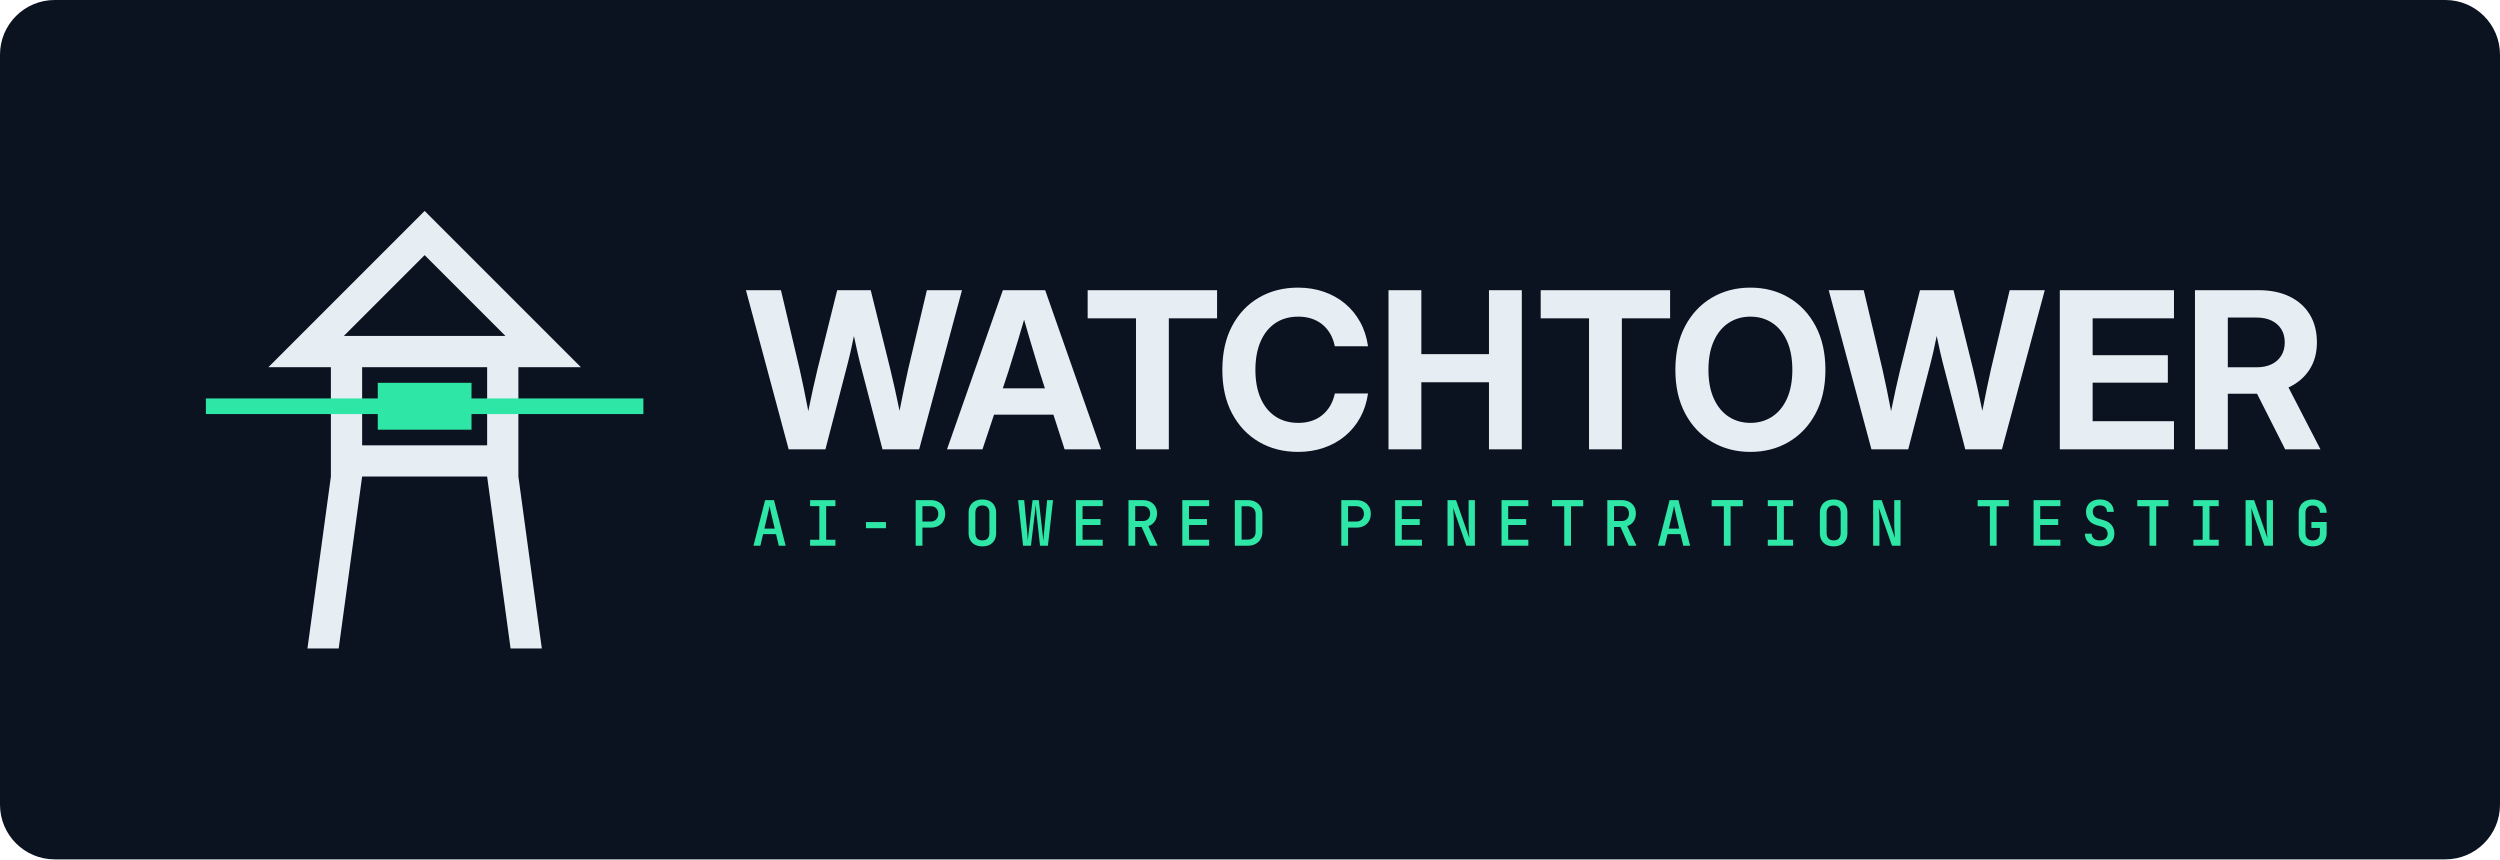
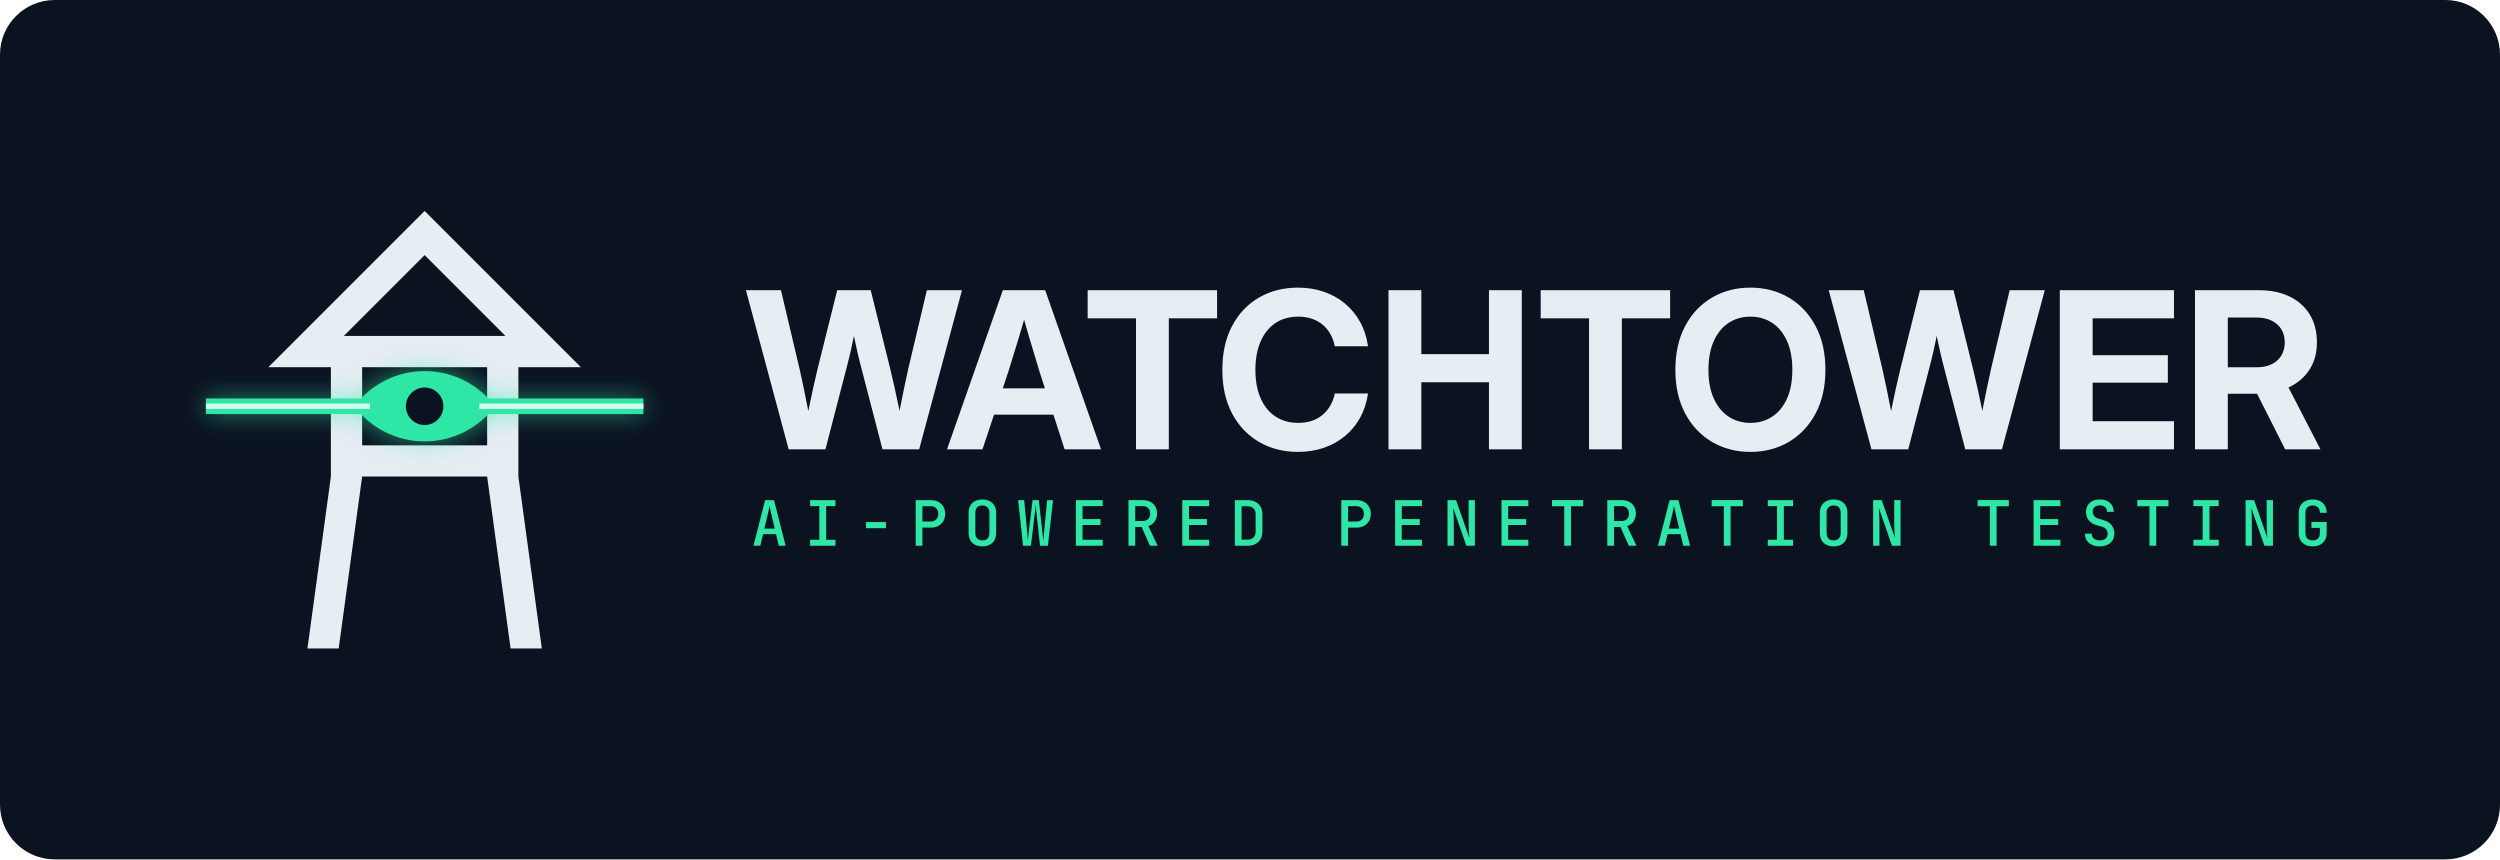
<svg xmlns="http://www.w3.org/2000/svg" viewBox="0 0 1280 440" width="1280" height="440" role="img" aria-label="Watchtower, AI-powered penetration testing">
+   <defs>
+     <filter id="glow" filterUnits="userSpaceOnUse" x="0" y="0" width="64" height="64">
+       <feGaussianBlur stdDeviation="1.6" />
+     </filter>
+   </defs>
  <rect width="1280" height="440" rx="28" fill="#0B1220" />
  <g transform="translate(89.413 92) scale(4)">
    <path fill="#E6EDF3" fill-rule="evenodd" d="M32 4L52 24H12ZM32 9.657L21.657 20H42.343ZM20 24H44V38H20ZM24 24V34H40V24ZM20 38H24L21 60H17ZM40 38H44L47 60H43Z" />
-     <path fill="#2EE6A6" d="M26 26H38V32H26ZM4 28H60V30H4Z" />
+     <g fill="#2EE6A6" filter="url(#glow)" opacity="0.6">
+       <path d="M4 28H60V30H4Z" />
+       <path d="M23 29A11.25 11.25 0 0 1 41 29A11.25 11.25 0 0 1 23 29Z" />
+     </g>
+     <g fill="#2EE6A6">
+       <path d="M4 28H60V30H4Z" />
+       <path d="M23 29A11.25 11.25 0 0 1 41 29A11.25 11.25 0 0 1 23 29Z" />
+     </g>
+     <path fill="#D4FFEF" d="M4 28.66H25V29.34H4ZM39 28.66H60V29.34H39Z" />
+     <path fill="#0B1220" d="M29.6 29A2.4 2.4 0 1 0 34.4 29A2.4 2.4 0 1 0 29.6 29Z" />
  </g>
  <path fill="#E6EDF3" transform="translate(381.413 230.062)" d="M22.381 0 0.503 -81.484H18.43L28.007 -41.02Q29.164 -35.99 30.182 -30.945Q31.2 -25.9 32.179 -20.87Q33.157 -15.84 34.041 -10.78H30.678Q31.675 -15.84 32.698 -20.87Q33.72 -25.9 34.825 -30.945Q35.93 -35.99 37.146 -41.02L47.232 -81.484H64.396L74.432 -41.02Q75.648 -35.99 76.765 -30.945Q77.883 -25.9 78.918 -20.87Q79.953 -15.84 80.951 -10.78H77.482Q78.421 -15.84 79.384 -20.87Q80.348 -25.9 81.406 -30.945Q82.464 -35.99 83.567 -41.02L93.148 -81.484H111.125L89.196 0H70.418L58.861 -44.467Q57.621 -49.346 56.39 -55.287Q55.16 -61.228 53.51 -68.705H58.068Q56.418 -61.228 55.215 -55.287Q54.012 -49.346 52.742 -44.467L41.21 0ZM103.451 0 132.053 -81.484H153.722L182.321 0H163.67L150.864 -39.659Q148.49 -47.45 146.015 -55.749Q143.54 -64.049 140.639 -74.575H145.254Q142.294 -64.049 139.789 -55.749Q137.285 -47.45 134.827 -39.659L121.617 0ZM121.611 -17.75V-31.225H164.191V-17.75ZM175.468 -67.064V-81.484H241.725V-67.064H217.028V0H200.215V-67.064ZM283.136 1.312Q271.959 1.312 263.202 -3.794Q254.445 -8.9 249.434 -18.329Q244.422 -27.758 244.422 -40.688Q244.422 -53.726 249.421 -63.17Q254.419 -72.614 263.189 -77.705Q271.959 -82.797 283.136 -82.797Q290.302 -82.797 296.424 -80.676Q302.547 -78.555 307.269 -74.609Q311.992 -70.662 315.019 -65.133Q318.046 -59.604 319.017 -52.762H302.015Q301.296 -56.365 299.651 -59.19Q298.005 -62.016 295.592 -63.966Q293.18 -65.917 290.092 -66.928Q287.004 -67.939 283.372 -67.939Q276.44 -67.939 271.52 -64.597Q266.599 -61.255 263.977 -55.145Q261.354 -49.034 261.354 -40.688Q261.354 -32.396 263.962 -26.312Q266.57 -20.229 271.505 -16.887Q276.44 -13.545 283.372 -13.545Q287.004 -13.545 290.065 -14.541Q293.125 -15.538 295.538 -17.491Q297.951 -19.444 299.609 -22.241Q301.267 -25.039 302.04 -28.613H319.017Q318.042 -21.796 315.017 -16.282Q311.992 -10.768 307.255 -6.834Q302.517 -2.9 296.41 -0.794Q290.302 1.312 283.136 1.312ZM329.503 0V-81.484H346.316V-48.759H380.938V-81.484H397.751V0H380.938V-34.339H346.316V0ZM407.422 -67.064V-81.484H473.679V-67.064H448.982V0H432.169V-67.064ZM514.788 1.312Q503.837 1.312 495.13 -3.806Q486.423 -8.925 481.4 -18.354Q476.376 -27.783 476.376 -40.688Q476.376 -53.701 481.4 -63.145Q486.423 -72.589 495.13 -77.693Q503.837 -82.797 514.788 -82.797Q525.763 -82.797 534.443 -77.693Q543.122 -72.589 548.161 -63.145Q553.199 -53.701 553.199 -40.688Q553.199 -27.754 548.161 -18.325Q543.122 -8.895 534.443 -3.791Q525.763 1.312 514.788 1.312ZM514.788 -13.545Q521.078 -13.545 525.929 -16.726Q530.779 -19.906 533.524 -25.979Q536.268 -32.052 536.268 -40.688Q536.268 -49.377 533.524 -55.478Q530.779 -61.578 525.929 -64.759Q521.078 -67.939 514.788 -67.939Q508.527 -67.939 503.676 -64.759Q498.826 -61.578 496.067 -55.478Q493.308 -49.377 493.308 -40.688Q493.308 -32.052 496.067 -25.979Q498.826 -19.906 503.676 -16.726Q508.527 -13.545 514.788 -13.545ZM576.768 0 554.89 -81.484H572.817L582.393 -41.02Q583.551 -35.99 584.569 -30.945Q585.587 -25.9 586.566 -20.87Q587.544 -15.84 588.428 -10.78H585.064Q586.062 -15.84 587.085 -20.87Q588.107 -25.9 589.212 -30.945Q590.317 -35.99 591.533 -41.02L601.619 -81.484H618.783L628.819 -41.02Q630.035 -35.99 631.152 -30.945Q632.27 -25.9 633.305 -20.87Q634.34 -15.84 635.338 -10.78H631.869Q632.808 -15.84 633.771 -20.87Q634.735 -25.9 635.793 -30.945Q636.851 -35.99 637.954 -41.02L647.535 -81.484H665.512L643.583 0H624.805L613.248 -44.467Q612.008 -49.346 610.777 -55.287Q609.547 -61.228 607.896 -68.705H612.455Q610.805 -61.228 609.602 -55.287Q608.398 -49.346 607.129 -44.467L595.597 0ZM673.21 0V-81.484H731.665V-67.064H690.023V-48.198H728.523V-34.133H690.023V-14.42H731.665V0ZM742.416 0V-81.484H775.02Q784.201 -81.484 790.896 -78.226Q797.59 -74.967 801.219 -68.973Q804.848 -62.979 804.848 -54.757Q804.848 -46.683 801.03 -40.78Q797.211 -34.877 790.296 -31.678Q783.381 -28.478 774.018 -28.478H752.491V-42.012H774.004Q778.456 -42.012 781.674 -43.584Q784.891 -45.157 786.636 -48.028Q788.38 -50.899 788.38 -54.757Q788.38 -58.671 786.623 -61.502Q784.866 -64.333 781.648 -65.906Q778.431 -67.478 773.954 -67.478H759.229V0ZM788.589 0 769.965 -36.818H787.648L806.659 0Z" />
  <path fill="#2EE6A6" transform="translate(384.413 279.422)" d="M1.36 0 7.334 -23.36H11.869L17.84 0H14.333L12.922 -5.93H6.301L4.89 0ZM6.944 -8.784H12.246L10.656 -15.514Q10.23 -17.312 9.957 -18.635Q9.683 -19.958 9.6 -20.451Q9.517 -19.958 9.253 -18.64Q8.989 -17.322 8.554 -15.546ZM30.36 0V-3.085H35.09V-20.275H30.36V-23.36H43.32V-20.275H38.591V-3.085H43.32V0ZM58.961 -8.992V-12.128H69.201V-8.992ZM84.416 0V-23.36H92.07Q94.333 -23.36 96.004 -22.49Q97.675 -21.62 98.594 -20.043Q99.513 -18.467 99.513 -16.317Q99.513 -14.198 98.59 -12.608Q97.667 -11.018 96.001 -10.146Q94.336 -9.274 92.07 -9.274H87.872V0ZM87.872 -12.384H92.07Q93.849 -12.384 94.92 -13.455Q95.99 -14.526 95.99 -16.317Q95.99 -18.128 94.92 -19.189Q93.849 -20.25 92.07 -20.25H87.872ZM118.562 0.32Q116.383 0.32 114.8 -0.504Q113.218 -1.328 112.364 -2.867Q111.509 -4.406 111.509 -6.496V-16.864Q111.509 -18.976 112.364 -20.504Q113.218 -22.032 114.8 -22.856Q116.383 -23.68 118.562 -23.68Q120.751 -23.68 122.328 -22.856Q123.906 -22.032 124.76 -20.504Q125.615 -18.976 125.615 -16.886V-6.496Q125.615 -4.406 124.76 -2.867Q123.906 -1.328 122.328 -0.504Q120.751 0.32 118.562 0.32ZM118.562 -2.742Q120.316 -2.742 121.237 -3.718Q122.159 -4.694 122.159 -6.496V-16.864Q122.159 -18.675 121.242 -19.646Q120.325 -20.618 118.562 -20.618Q116.821 -20.618 115.893 -19.646Q114.965 -18.675 114.965 -16.864V-6.496Q114.965 -4.694 115.898 -3.718Q116.831 -2.742 118.562 -2.742ZM139.393 0 136.858 -23.36H139.966L141.553 -6.579Q141.607 -5.952 141.662 -5.181Q141.716 -4.41 141.764 -3.675Q141.812 -2.941 141.812 -2.416Q141.876 -2.941 141.934 -3.675Q141.991 -4.41 142.076 -5.181Q142.161 -5.952 142.238 -6.579L144.279 -23.36H147.457L149.345 -6.579Q149.431 -5.952 149.511 -5.181Q149.591 -4.41 149.681 -3.675Q149.77 -2.941 149.812 -2.416Q149.844 -2.941 149.887 -3.675Q149.93 -4.41 149.996 -5.181Q150.062 -5.952 150.116 -6.579L151.719 -23.36H154.746L152.119 0H148.09L146.231 -16.976Q146.167 -17.654 146.092 -18.411Q146.017 -19.168 145.953 -19.882Q145.889 -20.595 145.847 -21.085Q145.815 -20.595 145.74 -19.882Q145.665 -19.168 145.601 -18.411Q145.537 -17.654 145.45 -16.976L143.431 0ZM166.451 0V-23.36H180.179V-20.294H169.856V-13.658H179.059V-10.614H169.856V-3.066H180.179V0ZM193.368 0V-23.36H200.687Q202.891 -23.36 204.536 -22.507Q206.181 -21.654 207.088 -20.122Q207.995 -18.589 207.995 -16.525Q207.995 -14.186 206.802 -12.461Q205.608 -10.736 203.563 -10.048L208.315 0H204.376L200.107 -9.594H196.815V0ZM196.815 -12.656H200.687Q202.421 -12.656 203.447 -13.691Q204.472 -14.726 204.472 -16.458Q204.472 -18.23 203.447 -19.264Q202.421 -20.298 200.687 -20.298H196.815ZM220.932 0V-23.36H234.66V-20.294H224.337V-13.658H233.54V-10.614H224.337V-3.066H234.66V0ZM247.83 0V-23.36H254.339Q256.659 -23.36 258.355 -22.477Q260.051 -21.594 260.991 -19.992Q261.932 -18.39 261.932 -16.208V-7.184Q261.932 -5.011 260.991 -3.394Q260.051 -1.776 258.355 -0.888Q256.659 0 254.339 0ZM251.286 -3.136H254.339Q256.259 -3.136 257.367 -4.214Q258.476 -5.293 258.476 -7.184V-16.208Q258.476 -18.067 257.367 -19.146Q256.259 -20.224 254.339 -20.224H251.286ZM302.34 0V-23.36H309.994Q312.256 -23.36 313.928 -22.49Q315.599 -21.62 316.518 -20.043Q317.437 -18.467 317.437 -16.317Q317.437 -14.198 316.514 -12.608Q315.591 -11.018 313.925 -10.146Q312.259 -9.274 309.994 -9.274H305.796V0ZM305.796 -12.384H309.994Q311.773 -12.384 312.844 -13.455Q313.914 -14.526 313.914 -16.317Q313.914 -18.128 312.844 -19.189Q311.773 -20.25 309.994 -20.25H305.796ZM329.894 0V-23.36H343.622V-20.294H333.298V-13.658H342.502V-10.614H333.298V-3.066H343.622V0ZM356.718 0V-23.36H361.086L367.896 -3.936Q367.822 -4.851 367.728 -6.134Q367.633 -7.418 367.576 -8.79Q367.518 -10.163 367.518 -11.296V-23.36H370.734V0H366.366L359.598 -19.424Q359.672 -18.579 359.745 -17.339Q359.819 -16.099 359.877 -14.76Q359.934 -13.421 359.934 -12.256V0ZM384.375 0V-23.36H398.103V-20.294H387.779V-13.658H396.983V-10.614H387.779V-3.066H398.103V0ZM416.479 0V-20.202H410.223V-23.382H426.191V-20.202H419.935V0ZM438.532 0V-23.36H445.851Q448.056 -23.36 449.7 -22.507Q451.345 -21.654 452.252 -20.122Q453.16 -18.589 453.16 -16.525Q453.16 -14.186 451.966 -12.461Q450.772 -10.736 448.728 -10.048L453.48 0H449.54L445.272 -9.594H441.979V0ZM441.979 -12.656H445.851Q447.585 -12.656 448.611 -13.691Q449.636 -14.726 449.636 -16.458Q449.636 -18.23 448.611 -19.264Q447.585 -20.298 445.851 -20.298H441.979ZM464.448 0 470.422 -23.36H474.957L480.928 0H477.421L476.01 -5.93H469.389L467.978 0ZM470.032 -8.784H475.334L473.744 -15.514Q473.318 -17.312 473.045 -18.635Q472.771 -19.958 472.688 -20.451Q472.605 -19.958 472.341 -18.64Q472.077 -17.322 471.642 -15.546ZM498.201 0V-20.202H491.945V-23.382H507.913V-20.202H501.657V0ZM520.689 0V-3.085H525.419V-20.275H520.689V-23.36H533.649V-20.275H528.919V-3.085H533.649V0ZM554.409 0.32Q552.23 0.32 550.648 -0.504Q549.065 -1.328 548.211 -2.867Q547.357 -4.406 547.357 -6.496V-16.864Q547.357 -18.976 548.211 -20.504Q549.065 -22.032 550.648 -22.856Q552.23 -23.68 554.409 -23.68Q556.598 -23.68 558.176 -22.856Q559.753 -22.032 560.608 -20.504Q561.462 -18.976 561.462 -16.886V-6.496Q561.462 -4.406 560.608 -2.867Q559.753 -1.328 558.176 -0.504Q556.598 0.32 554.409 0.32ZM554.409 -2.742Q556.163 -2.742 557.085 -3.718Q558.006 -4.694 558.006 -6.496V-16.864Q558.006 -18.675 557.089 -19.646Q556.173 -20.618 554.409 -20.618Q552.669 -20.618 551.741 -19.646Q550.813 -18.675 550.813 -16.864V-6.496Q550.813 -4.694 551.745 -3.718Q552.678 -2.742 554.409 -2.742ZM574.642 0V-23.36H579.01L585.82 -3.936Q585.746 -4.851 585.652 -6.134Q585.557 -7.418 585.5 -8.79Q585.442 -10.163 585.442 -11.296V-23.36H588.658V0H584.29L577.522 -19.424Q577.596 -18.579 577.669 -17.339Q577.743 -16.099 577.8 -14.76Q577.858 -13.421 577.858 -12.256V0ZM634.403 0V-20.202H628.147V-23.382H644.115V-20.202H637.859V0ZM656.779 0V-23.36H670.507V-20.294H660.184V-13.658H669.387V-10.614H660.184V-3.066H670.507V0ZM690.701 0.32Q688.349 0.32 686.649 -0.467Q684.948 -1.254 684.023 -2.714Q683.098 -4.173 683.076 -6.176H686.532Q686.532 -4.589 687.645 -3.666Q688.759 -2.742 690.73 -2.742Q692.593 -2.742 693.642 -3.638Q694.692 -4.534 694.692 -6.122Q694.692 -7.414 693.973 -8.374Q693.255 -9.334 691.924 -9.702L688.996 -10.56Q686.423 -11.286 685.021 -13.067Q683.62 -14.848 683.62 -17.309Q683.62 -19.245 684.497 -20.675Q685.373 -22.106 686.967 -22.904Q688.561 -23.702 690.727 -23.702Q693.953 -23.702 695.881 -21.971Q697.809 -20.24 697.831 -17.344H694.375Q694.375 -18.89 693.412 -19.765Q692.449 -20.64 690.685 -20.64Q688.973 -20.64 688.025 -19.826Q687.076 -19.011 687.076 -17.546Q687.076 -16.23 687.791 -15.275Q688.506 -14.32 689.841 -13.93L692.829 -13.04Q695.396 -12.314 696.772 -10.53Q698.148 -8.746 698.148 -6.234Q698.148 -4.275 697.218 -2.797Q696.289 -1.318 694.615 -0.499Q692.941 0.32 690.701 0.32ZM716.124 0V-20.202H709.868V-23.382H725.836V-20.202H719.58V0ZM738.613 0V-3.085H743.342V-20.275H738.613V-23.36H751.573V-20.275H746.843V-3.085H751.573V0ZM765.325 0V-23.36H769.693L776.503 -3.936Q776.429 -4.851 776.335 -6.134Q776.24 -7.418 776.183 -8.79Q776.125 -10.163 776.125 -11.296V-23.36H779.341V0H774.973L768.205 -19.424Q768.279 -18.579 768.352 -17.339Q768.426 -16.099 768.484 -14.76Q768.541 -13.421 768.541 -12.256V0ZM799.707 0.32Q797.523 0.32 795.908 -0.504Q794.294 -1.328 793.407 -2.867Q792.521 -4.406 792.521 -6.496V-16.864Q792.521 -18.986 793.407 -20.509Q794.294 -22.032 795.908 -22.856Q797.523 -23.68 799.707 -23.68Q801.891 -23.68 803.489 -22.845Q805.087 -22.01 805.963 -20.489Q806.838 -18.968 806.838 -16.864H803.382Q803.382 -18.675 802.417 -19.646Q801.452 -20.618 799.7 -20.618Q797.948 -20.618 796.963 -19.656Q795.977 -18.694 795.977 -16.886V-6.496Q795.977 -4.695 796.963 -3.708Q797.948 -2.72 799.7 -2.72Q801.452 -2.72 802.417 -3.709Q803.382 -4.697 803.382 -6.5V-9.117H799.03V-12.173H806.838V-6.496Q806.838 -4.425 805.963 -2.888Q805.087 -1.35 803.489 -0.515Q801.891 0.32 799.707 0.32Z" />
</svg>
